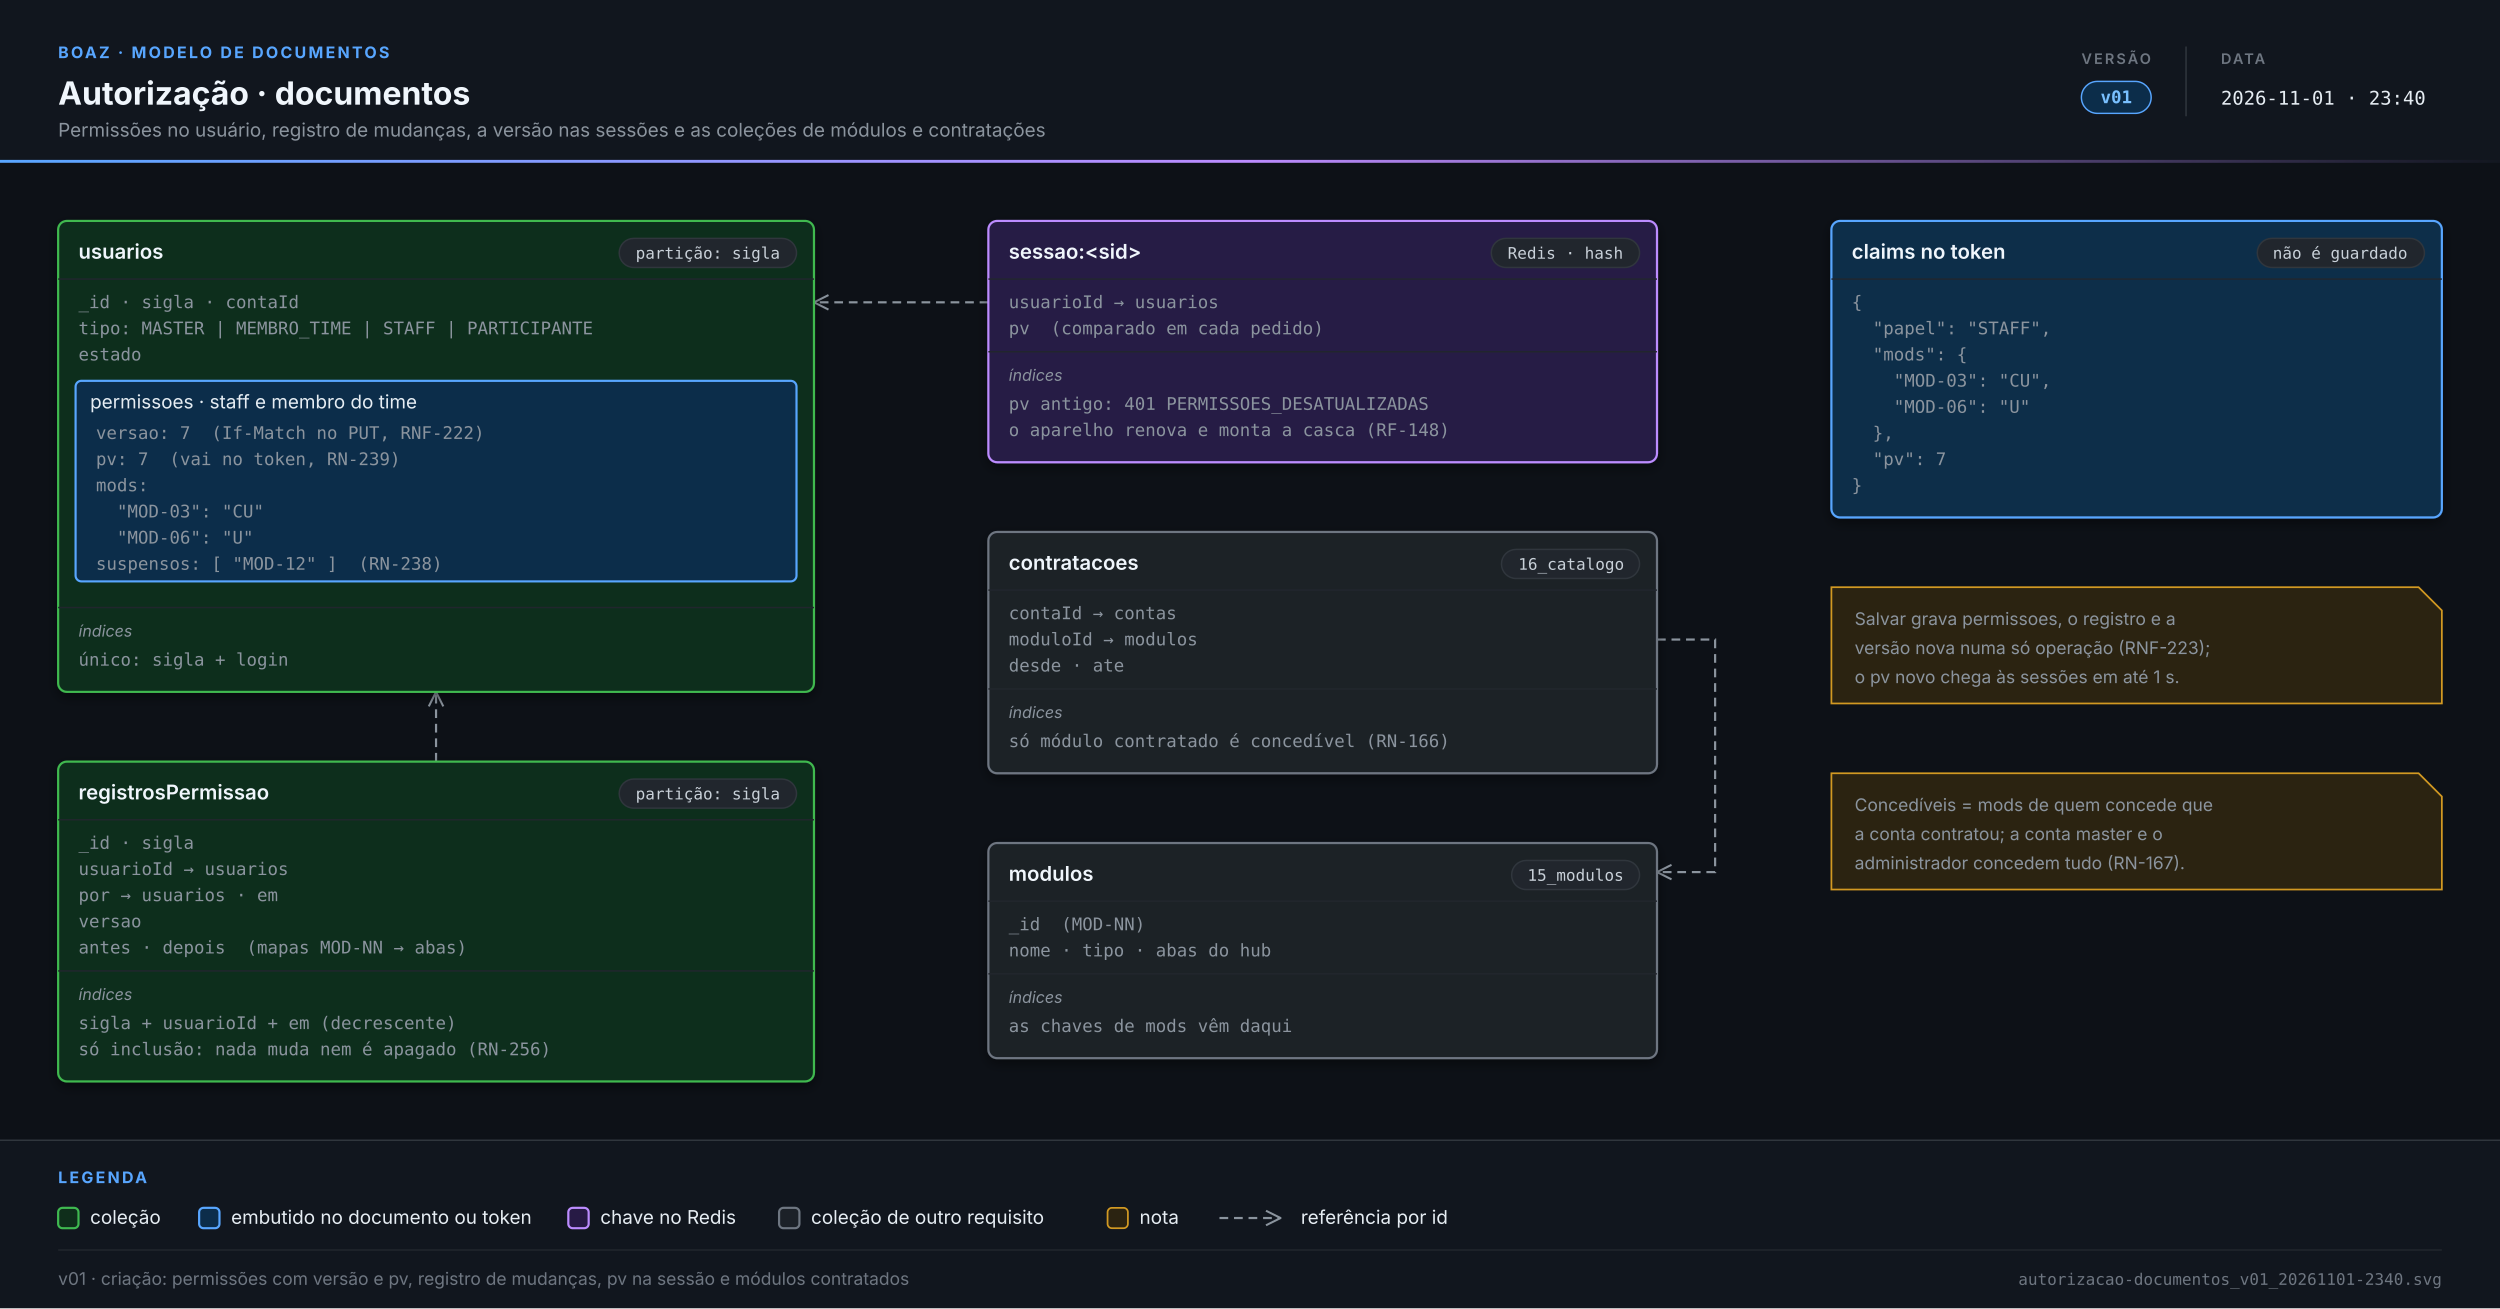
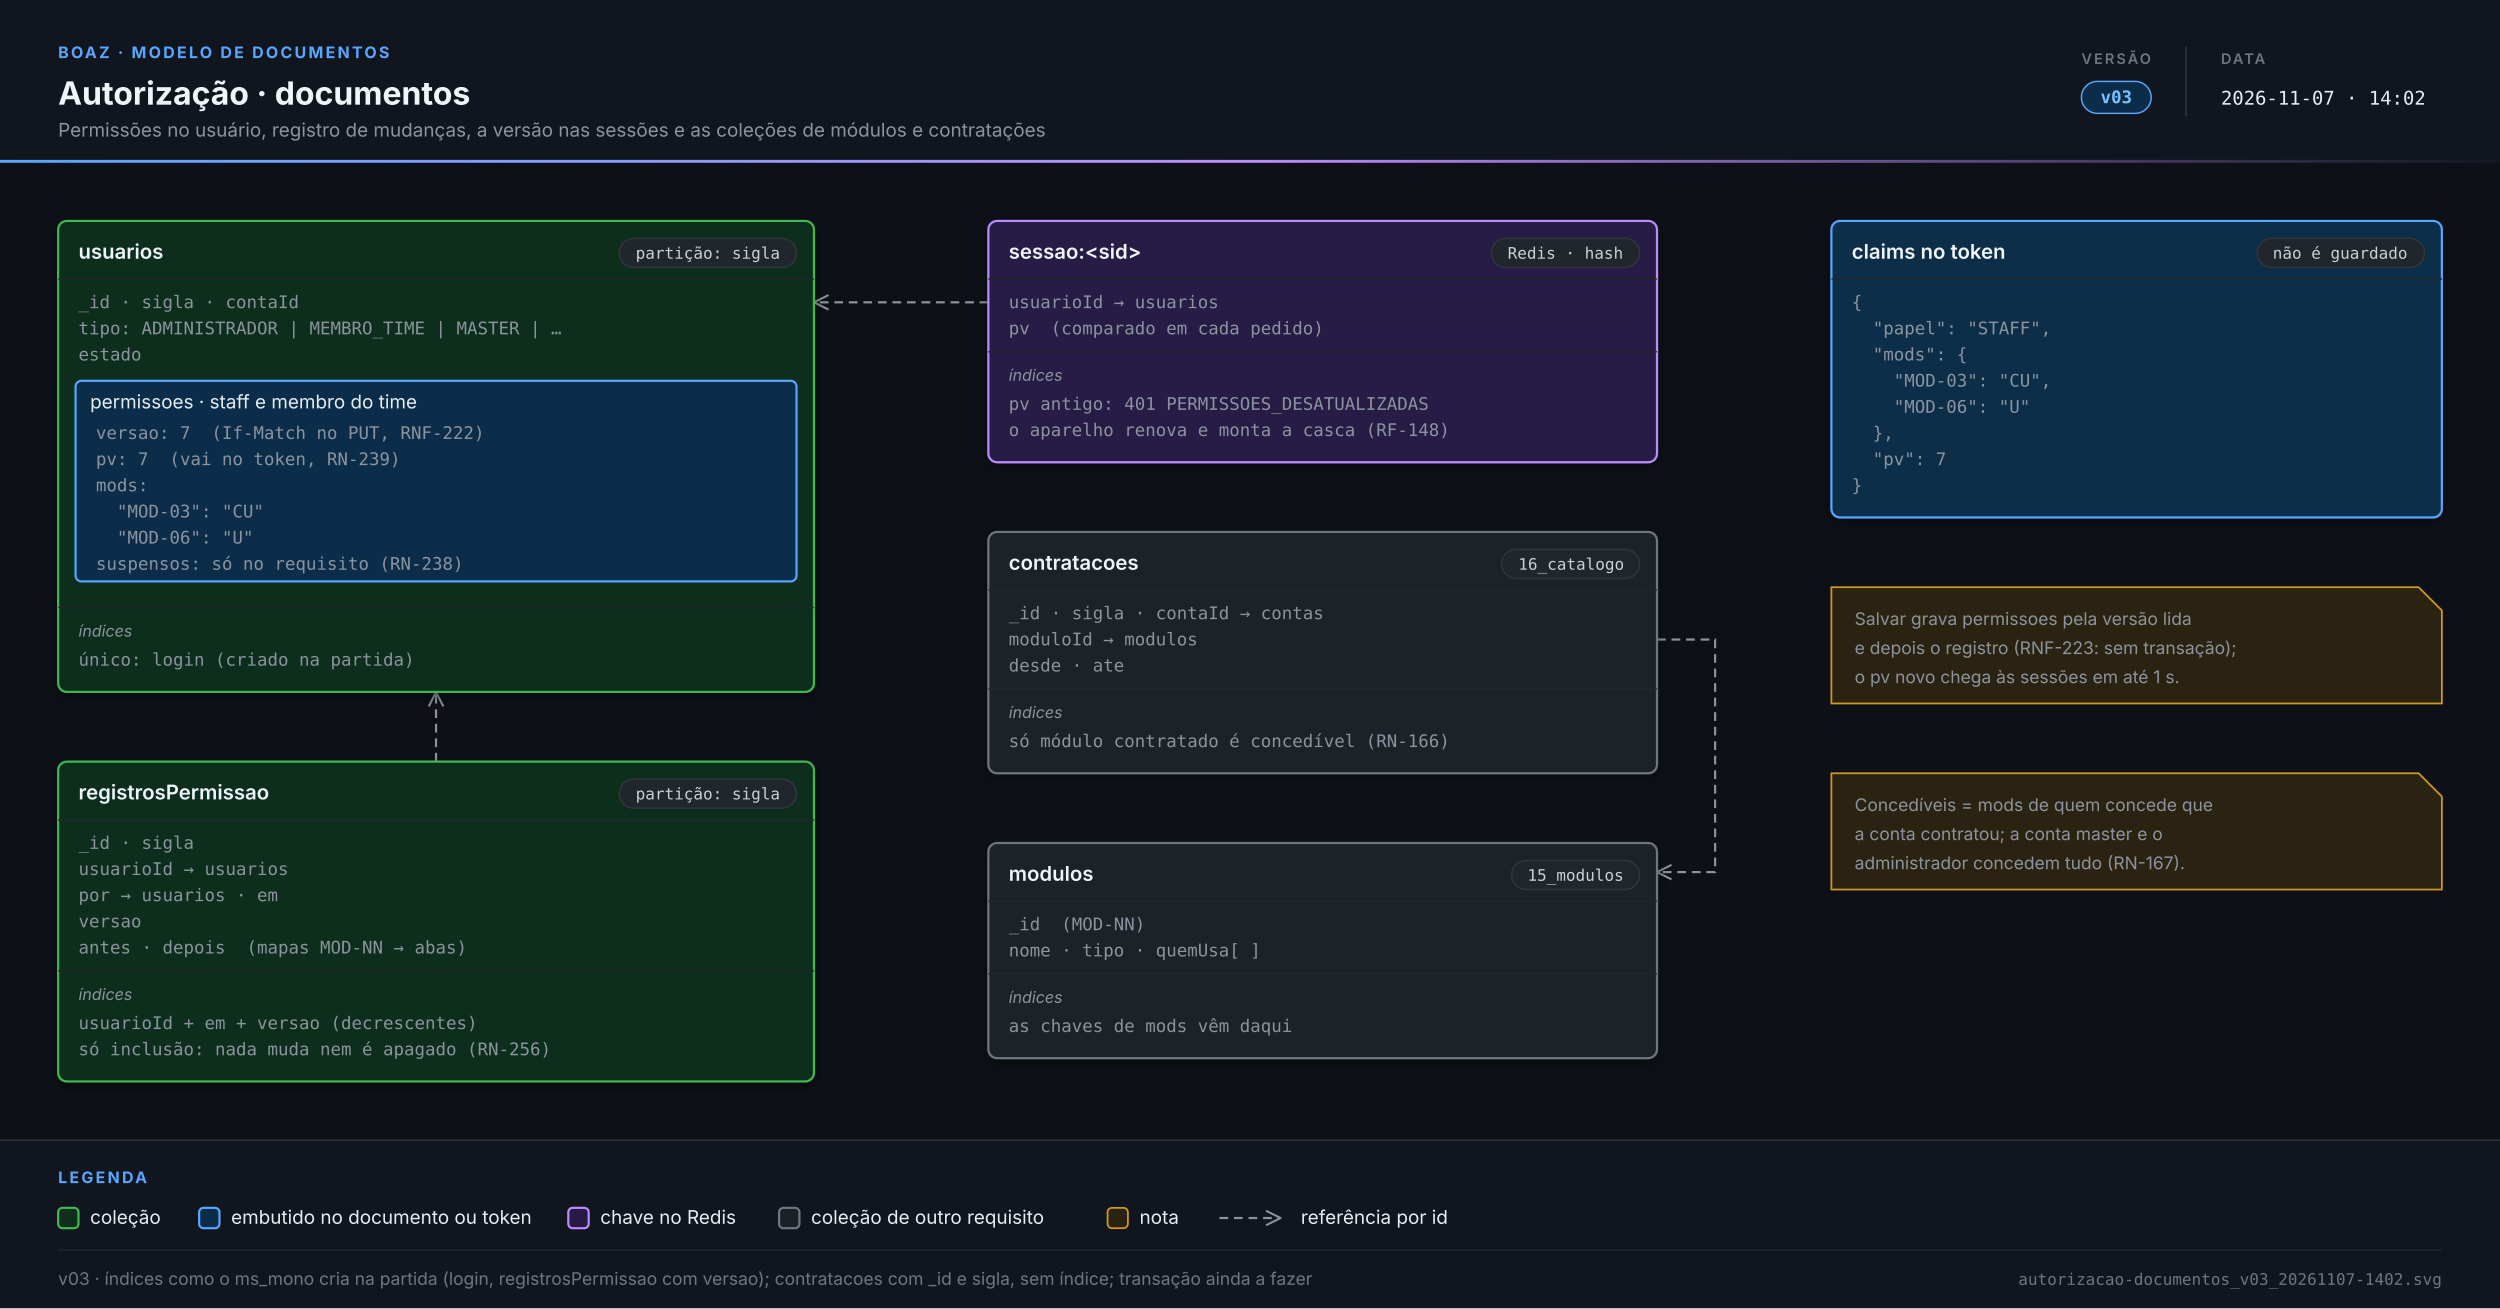
<svg xmlns="http://www.w3.org/2000/svg" viewBox="0 0 1720 900" width="1720" height="900">
  <style>
    /* ── base ─────────────────────────────────────────── */
    .bg            { fill: #0d1117; }
    :root          { background: #0d1117; } /* aberto sozinho no navegador, o fundo escuro cobre a janela toda */
    text           { font-family: Inter, "Segoe UI", Roboto, "Helvetica Neue", Helvetica, Arial, sans-serif; font-size: 13px; fill: #e6edf3; }
    .title         { font-size: 22px; font-weight: 700; fill: #f0f6fc; }
    .subtitle      { font-size: 13px; fill: #8b949e; }
    .section       { font-size: 12px; font-weight: 700; letter-spacing: 0.12em; fill: #58a6ff; }
    .label         { font-size: 13px; fill: #e6edf3; }
    .label-strong  { font-size: 14px; font-weight: 600; fill: #f0f6fc; }
    .label-underline { text-decoration: underline; }
    .muted         { font-size: 12px; fill: #8b949e; }
    .mono          { font-family: "JetBrains Mono", "SF Mono", Menlo, Consolas, monospace; font-size: 12px; fill: #8b949e; }
    .divider       { stroke: #21262d; stroke-width: 1; }
    .panel         { fill: #10151c; stroke: #21262d; stroke-width: 1; }

    /* ── nós: uma cor por papel, no máximo 4 por diagrama ── */
    .node          { fill: #161b22; stroke: #30363d; stroke-width: 1.5; }
    .node-face     { fill: #21262d; stroke: #30363d; stroke-width: 1.5; stroke-linejoin: round; }
    .node-blue     { fill: #0c2d4a; stroke: #58a6ff; stroke-width: 1.5; }
    .node-green    { fill: #0f2e1b; stroke: #3fb950; stroke-width: 1.5; }
    .node-purple   { fill: #271a45; stroke: #bc8cff; stroke-width: 1.5; }
    .node-orange   { fill: #3a2410; stroke: #f0883e; stroke-width: 1.5; }
    .node-red      { fill: #3b1219; stroke: #f85149; stroke-width: 1.5; }
    .node-external { fill: #1c2128; stroke: #6e7681; stroke-width: 1.5; }

    /* ── fronteiras (conta, região, rede, módulo) ─────── */
    .boundary       { fill: #161b22; fill-opacity: 0.35; stroke: #484f58; stroke-width: 1.2; stroke-dasharray: 6 4; }
    .boundary-label { font-size: 11px; font-weight: 600; letter-spacing: 0.08em; fill: #8b949e; }

    /* ── arestas e comunicação ─────────────────────────── */
    .edge          { fill: none; stroke: #8b949e; stroke-width: 1.5; }
    .edge-accent   { fill: none; stroke: #58a6ff; stroke-width: 1.8; }
    .edge-async    { stroke-dasharray: 6 4; }
    .edge-data     { stroke-dasharray: 1 5; stroke-linecap: round; stroke-width: 2.2; }
    .edge-label-bg { fill: #0d1117; }
    .arrow-head    { fill: #8b949e; }
    .arrow-accent  { fill: #58a6ff; }
    .lifeline      { stroke: #30363d; stroke-width: 1.2; stroke-dasharray: 4 4; }
    .chip          { fill: #21262d; stroke: #30363d; stroke-width: 1; }
    .chip-text     { font-family: "JetBrains Mono", "SF Mono", Menlo, Consolas, monospace; font-size: 11px; fill: #c9d1d9; }

    /* ── ícones neutros (#ic-*, #uml-*) ───────────────── */
    .ico           { fill: none; stroke: #c9d1d9; stroke-width: 1.5; stroke-linecap: round; stroke-linejoin: round; }
    .ico-fill      { fill: #c9d1d9; }
    .ico-solid     { fill: #161b22; stroke: #c9d1d9; stroke-width: 1.5; stroke-linejoin: round; }

    /* ── notação UML ───────────────────────────────────── */
    .ink           { fill: #e6edf3; }
    .ink-ring      { fill: none; stroke: #e6edf3; stroke-width: 1.5; }
    .node-note     { fill: #2b2311; stroke: #d29922; stroke-width: 1.2; }
    .uml-keyword   { font-size: 11px; font-style: italic; fill: #8b949e; }
    .activation    { fill: #21262d; stroke: #8b949e; stroke-width: 1.2; }
    .frame-tag     { fill: #21262d; stroke: #484f58; stroke-width: 1.2; }
    .frame-op      { font-size: 11px; font-weight: 700; fill: #c9d1d9; }
    .arrow-open    { fill: none; stroke: #8b949e; stroke-width: 1.4; stroke-linejoin: round; }
    .arrow-hollow  { fill: #0d1117; stroke: #8b949e; stroke-width: 1.2; stroke-linejoin: round; }

    /* ── marca d'água: topo e rodapé (seção 7) ────────── */
    .wm-band       { fill: #11161e; }
    .wm-accent     { fill: url(#marca-acento); }
    .wm-sep        { stroke: #30363d; stroke-width: 1; }
    .wm-frame      { fill: none; stroke: #30363d; stroke-width: 1; }
    .wm-eyebrow    { font-size: 11px; font-weight: 700; letter-spacing: 0.14em; fill: #58a6ff; }
    .wm-meta-label { font-size: 10px; font-weight: 600; letter-spacing: 0.14em; fill: #6e7681; }
    .wm-meta-value { font-family: "JetBrains Mono", "SF Mono", Menlo, Consolas, monospace; font-size: 13px; fill: #e6edf3; }
    .wm-badge      { fill: #0c2d4a; stroke: #58a6ff; stroke-width: 1; }
    .wm-badge-text { font-family: "JetBrains Mono", "SF Mono", Menlo, Consolas, monospace; font-size: 12px; font-weight: 700; fill: #79c0ff; }
    .wm-file       { font-family: "JetBrains Mono", "SF Mono", Menlo, Consolas, monospace; font-size: 11px; fill: #6e7681; }
    .footer        { font-size: 12px; fill: #6e7681; }
  </style>
  <defs>
    <marker id="seta" viewBox="0 0 10 10" refX="9" refY="5" markerWidth="7" markerHeight="7" orient="auto-start-reverse">
      <path d="M0,0 L10,5 L0,10 z" class="arrow-head" />
    </marker>
    <marker id="seta-destaque" viewBox="0 0 10 10" refX="9" refY="5" markerWidth="7" markerHeight="7" orient="auto-start-reverse">
      <path d="M0,0 L10,5 L0,10 z" class="arrow-accent" />
    </marker>
    <marker id="seta-aberta" viewBox="-1 -1 12 12" refX="10" refY="5" markerWidth="8" markerHeight="8" orient="auto-start-reverse">
      <path d="M0,0 L10,5 L0,10" class="arrow-open" />
    </marker>
    <marker id="heranca" viewBox="-1 -1 14 14" refX="12" refY="6" markerWidth="10" markerHeight="10" orient="auto-start-reverse">
      <path d="M0,0 L12,6 L0,12 z" class="arrow-hollow" />
    </marker>
    <marker id="extensao" viewBox="-1 -1 14 14" refX="12" refY="6" markerWidth="10" markerHeight="10" orient="auto-start-reverse">
      <path d="M0,0 L12,6 L0,12 z" class="arrow-head" />
    </marker>
    <marker id="composicao" viewBox="-1 -1 16 10" refX="14" refY="4" markerWidth="16" markerHeight="11" orient="auto-start-reverse">
      <path d="M0,4 L7,0 L14,4 L7,8 z" class="arrow-head" />
    </marker>
    <marker id="agregacao" viewBox="-1 -1 16 10" refX="14" refY="4" markerWidth="16" markerHeight="11" orient="auto-start-reverse">
      <path d="M0,4 L7,0 L14,4 L7,8 z" class="arrow-hollow" />
    </marker>
    <marker id="er-um" viewBox="0 0 16 12" refX="16" refY="6" markerWidth="16" markerHeight="12" markerUnits="userSpaceOnUse" orient="auto-start-reverse">
      <path d="M6,0 V12 M10,0 V12" class="arrow-open" />
    </marker>
    <marker id="er-muitos" viewBox="0 0 16 12" refX="16" refY="6" markerWidth="16" markerHeight="12" markerUnits="userSpaceOnUse" orient="auto-start-reverse">
      <path d="M4,0 V12 M6,6 L16,0 M6,6 L16,12" class="arrow-open" />
    </marker>
    <filter id="sombra" x="-10%" y="-10%" width="120%" height="140%">
      <feDropShadow dx="0" dy="3" stdDeviation="4" flood-color="#000000" flood-opacity="0.45" />
    </filter>
    <linearGradient id="marca-acento" x1="0" y1="0" x2="1" y2="0">
      <stop offset="0" stop-color="#58a6ff" />
      <stop offset="0.5" stop-color="#bc8cff" />
      <stop offset="1" stop-color="#bc8cff" stop-opacity="0" />
    </linearGradient>
  </defs>
  <rect class="bg" x="0" y="0" width="1720" height="900" />
  <g id="marca-topo">
    <rect class="wm-band" x="0" y="0" width="1720" height="112" />
    <rect class="wm-accent" x="0" y="110" width="1720" height="2" />
    <text class="wm-eyebrow" x="40" y="40">BOAZ · MODELO DE DOCUMENTOS</text>
    <text class="title" x="40" y="72">Autorização · documentos</text>
    <text class="subtitle" x="40" y="94">Permissões no usuário, registro de mudanças, a versão nas sessões e as coleções de módulos e contratações</text>
    <text class="wm-meta-label" x="1432" y="44">VERSÃO</text>
    <rect class="wm-badge" x="1432" y="56" width="48" height="22" rx="11" />
-     <text class="wm-badge-text" x="1456" y="71" text-anchor="middle">v01</text>
+     <text class="wm-badge-text" x="1456" y="71" text-anchor="middle">v03</text>
    <line class="wm-sep" x1="1504" y1="32" x2="1504" y2="80" />
    <text class="wm-meta-label" x="1528" y="44">DATA</text>
-     <text class="wm-meta-value" x="1528" y="72">2026-11-01 · 23:40</text>
+     <text class="wm-meta-value" x="1528" y="72">2026-11-07 · 14:02</text>
  </g>
  <g id="desenho" transform="translate(0,152)">
    <path class="edge edge-async" d="M300,372 L300,324" marker-end="url(#seta-aberta)" />
    <path class="edge edge-async" d="M680,56 L560,56" marker-end="url(#seta-aberta)" />
    <path class="edge edge-async" d="M1140,288 L1180,288 L1180,448 L1140,448" marker-end="url(#seta-aberta)" />
    <g id="c-usuarios" filter="url(#sombra)">
      <rect class="node-green" x="40" y="0" width="520" height="324" rx="6" />
    </g>
    <text class="label-strong" x="54" y="26">usuarios</text>
    <rect class="chip" x="426" y="12" width="122" height="20" rx="10" />
    <text class="chip-text" x="487" y="26" text-anchor="middle">partição: sigla</text>
    <line class="divider" x1="40" y1="40" x2="560" y2="40" />
    <text class="mono" x="54" y="60" xml:space="preserve">_id · sigla · contaId</text>
-     <text class="mono" x="54" y="78" xml:space="preserve">tipo: MASTER | MEMBRO_TIME | STAFF | PARTICIPANTE</text>
+     <text class="mono" x="54" y="78" xml:space="preserve">tipo: ADMINISTRADOR | MEMBRO_TIME | MASTER | …</text>
    <text class="mono" x="54" y="96" xml:space="preserve">estado</text>
    <rect class="node-blue" x="52" y="110" width="496" height="138" rx="4" />
    <text class="label" x="62" y="129">permissoes  · staff e membro do time</text>
    <text class="mono" x="66" y="150" xml:space="preserve">versao: 7  (If-Match no PUT, RNF-222)</text>
    <text class="mono" x="66" y="168" xml:space="preserve">pv: 7  (vai no token, RN-239)</text>
    <text class="mono" x="66" y="186" xml:space="preserve">mods:</text>
    <text class="mono" x="66" y="204" xml:space="preserve">  "MOD-03": "CU"</text>
    <text class="mono" x="66" y="222" xml:space="preserve">  "MOD-06": "U"</text>
-     <text class="mono" x="66" y="240" xml:space="preserve">suspensos: [ "MOD-12" ]  (RN-238)</text>
+     <text class="mono" x="66" y="240" xml:space="preserve">suspensos: só no requisito (RN-238)</text>
    <line class="divider" x1="40" y1="266" x2="560" y2="266" />
    <text class="uml-keyword" x="54" y="286">índices</text>
-     <text class="mono" x="54" y="306">único: sigla + login</text>
+     <text class="mono" x="54" y="306">único: login (criado na partida)</text>
    <g id="c-registros" filter="url(#sombra)">
      <rect class="node-green" x="40" y="372" width="520" height="220" rx="6" />
    </g>
    <text class="label-strong" x="54" y="398">registrosPermissao</text>
    <rect class="chip" x="426" y="384" width="122" height="20" rx="10" />
    <text class="chip-text" x="487" y="398" text-anchor="middle">partição: sigla</text>
    <line class="divider" x1="40" y1="412" x2="560" y2="412" />
    <text class="mono" x="54" y="432" xml:space="preserve">_id · sigla</text>
    <text class="mono" x="54" y="450" xml:space="preserve">usuarioId → usuarios</text>
    <text class="mono" x="54" y="468" xml:space="preserve">por → usuarios · em</text>
    <text class="mono" x="54" y="486" xml:space="preserve">versao</text>
    <text class="mono" x="54" y="504" xml:space="preserve">antes · depois  (mapas MOD-NN → abas)</text>
    <line class="divider" x1="40" y1="516" x2="560" y2="516" />
    <text class="uml-keyword" x="54" y="536">índices</text>
-     <text class="mono" x="54" y="556">sigla + usuarioId + em (decrescente)</text>
+     <text class="mono" x="54" y="556">usuarioId + em + versao (decrescentes)</text>
    <text class="mono" x="54" y="574">só inclusão: nada muda nem é apagado (RN-256)</text>
    <g id="c-sessao" filter="url(#sombra)">
      <rect class="node-purple" x="680" y="0" width="460" height="166" rx="6" />
    </g>
    <text class="label-strong" x="694" y="26">sessao:&lt;sid&gt;</text>
    <rect class="chip" x="1026" y="12" width="102" height="20" rx="10" />
    <text class="chip-text" x="1077" y="26" text-anchor="middle">Redis · hash</text>
    <line class="divider" x1="680" y1="40" x2="1140" y2="40" />
    <text class="mono" x="694" y="60" xml:space="preserve">usuarioId → usuarios</text>
    <text class="mono" x="694" y="78" xml:space="preserve">pv  (comparado em cada pedido)</text>
    <line class="divider" x1="680" y1="90" x2="1140" y2="90" />
    <text class="uml-keyword" x="694" y="110">índices</text>
    <text class="mono" x="694" y="130">pv antigo: 401 PERMISSOES_DESATUALIZADAS</text>
    <text class="mono" x="694" y="148">o aparelho renova e monta a casca (RF-148)</text>
    <g id="c-contratacoes" filter="url(#sombra)">
      <rect class="node-external" x="680" y="214" width="460" height="166" rx="6" />
    </g>
    <text class="label-strong" x="694" y="240">contratacoes</text>
    <rect class="chip" x="1033" y="226" width="95" height="20" rx="10" />
    <text class="chip-text" x="1081" y="240" text-anchor="middle">16_catalogo</text>
    <line class="divider" x1="680" y1="254" x2="1140" y2="254" />
-     <text class="mono" x="694" y="274" xml:space="preserve">contaId → contas</text>
+     <text class="mono" x="694" y="274" xml:space="preserve">_id · sigla · contaId → contas</text>
    <text class="mono" x="694" y="292" xml:space="preserve">moduloId → modulos</text>
    <text class="mono" x="694" y="310" xml:space="preserve">desde · ate</text>
    <line class="divider" x1="680" y1="322" x2="1140" y2="322" />
    <text class="uml-keyword" x="694" y="342">índices</text>
    <text class="mono" x="694" y="362">só módulo contratado é concedível (RN-166)</text>
    <g id="c-modulos" filter="url(#sombra)">
      <rect class="node-external" x="680" y="428" width="460" height="148" rx="6" />
    </g>
    <text class="label-strong" x="694" y="454">modulos</text>
    <rect class="chip" x="1040" y="440" width="88" height="20" rx="10" />
    <text class="chip-text" x="1084" y="454" text-anchor="middle">15_modulos</text>
    <line class="divider" x1="680" y1="468" x2="1140" y2="468" />
    <text class="mono" x="694" y="488" xml:space="preserve">_id  (MOD-NN)</text>
-     <text class="mono" x="694" y="506" xml:space="preserve">nome · tipo · abas do hub</text>
+     <text class="mono" x="694" y="506" xml:space="preserve">nome · tipo · quemUsa[ ]</text>
    <line class="divider" x1="680" y1="518" x2="1140" y2="518" />
    <text class="uml-keyword" x="694" y="538">índices</text>
    <text class="mono" x="694" y="558">as chaves de mods vêm daqui</text>
    <g id="c-token" filter="url(#sombra)">
      <rect class="node-blue" x="1260" y="0" width="420" height="204" rx="6" />
    </g>
    <text class="label-strong" x="1274" y="26">claims no token</text>
    <rect class="chip" x="1553" y="12" width="115" height="20" rx="10" />
    <text class="chip-text" x="1610" y="26" text-anchor="middle">não é guardado</text>
    <line class="divider" x1="1260" y1="40" x2="1680" y2="40" />
    <text class="mono" x="1274" y="60" xml:space="preserve">{</text>
    <text class="mono" x="1274" y="78" xml:space="preserve">  "papel": "STAFF",</text>
    <text class="mono" x="1274" y="96" xml:space="preserve">  "mods": {</text>
    <text class="mono" x="1274" y="114" xml:space="preserve">    "MOD-03": "CU",</text>
    <text class="mono" x="1274" y="132" xml:space="preserve">    "MOD-06": "U"</text>
    <text class="mono" x="1274" y="150" xml:space="preserve">  },</text>
    <text class="mono" x="1274" y="168" xml:space="preserve">  "pv": 7</text>
    <text class="mono" x="1274" y="186" xml:space="preserve">}</text>
    <g>
      <path class="node-note" d="M1260,252 H1664 L1680,268 V332 H1260 Z" />
-       <text class="muted" x="1276" y="278">Salvar grava permissoes, o registro e a</text>
-       <text class="muted" x="1276" y="298">versão nova numa só operação (RNF-223);</text>
+       <text class="muted" x="1276" y="278">Salvar grava permissoes pela versão lida</text>
+       <text class="muted" x="1276" y="298">e depois o registro (RNF-223: sem transação);</text>
      <text class="muted" x="1276" y="318">o pv novo chega às sessões em até 1 s.</text>
    </g>
    <g>
      <path class="node-note" d="M1260,380 H1664 L1680,396 V460 H1260 Z" />
      <text class="muted" x="1276" y="406">Concedíveis = mods de quem concede que</text>
      <text class="muted" x="1276" y="426">a conta contratou; a conta master e o</text>
      <text class="muted" x="1276" y="446">administrador concedem tudo (RN-167).</text>
    </g>
  </g>
  <g id="marca-rodape" transform="translate(0,784)">
    <rect class="wm-band" x="0" y="0" width="1720" height="116" />
    <line class="wm-sep" x1="0" y1="0.5" x2="1720" y2="0.5" />
    <text class="wm-eyebrow" x="40" y="30">LEGENDA</text>
    <rect class="node-green" x="40" y="47" width="14" height="14" rx="3" />
    <text class="label" x="62" y="58">coleção</text>
    <rect class="node-blue" x="137" y="47" width="14" height="14" rx="3" />
    <text class="label" x="159" y="58">embutido no documento ou token</text>
    <rect class="node-purple" x="391" y="47" width="14" height="14" rx="3" />
    <text class="label" x="413" y="58">chave no Redis</text>
    <rect class="node-external" x="536" y="47" width="14" height="14" rx="3" />
    <text class="label" x="558" y="58">coleção de outro requisito</text>
    <rect class="node-note" x="762" y="47" width="14" height="14" rx="3" />
    <text class="label" x="784" y="58">nota</text>
    <line class="edge edge-async" x1="839" y1="54" x2="881" y2="54" marker-end="url(#seta-aberta)" />
    <text class="label" x="895" y="58">referência por id</text>
    <line class="divider" x1="40" y1="76" x2="1680" y2="76" />
-     <text class="footer" x="40" y="100">v01 · criação: permissões com versão e pv, registro de mudanças, pv na sessão e módulos contratados</text>
-     <text class="wm-file" x="1680" y="100" text-anchor="end">autorizacao-documentos_v01_20261101-2340.svg</text>
+     <text class="footer" x="40" y="100">v03 · índices como o ms_mono cria na partida (login, registrosPermissao com versao); contratacoes com _id e sigla, sem índice; transação ainda a fazer</text>
+     <text class="wm-file" x="1680" y="100" text-anchor="end">autorizacao-documentos_v03_20261107-1402.svg</text>
  </g>
</svg>
